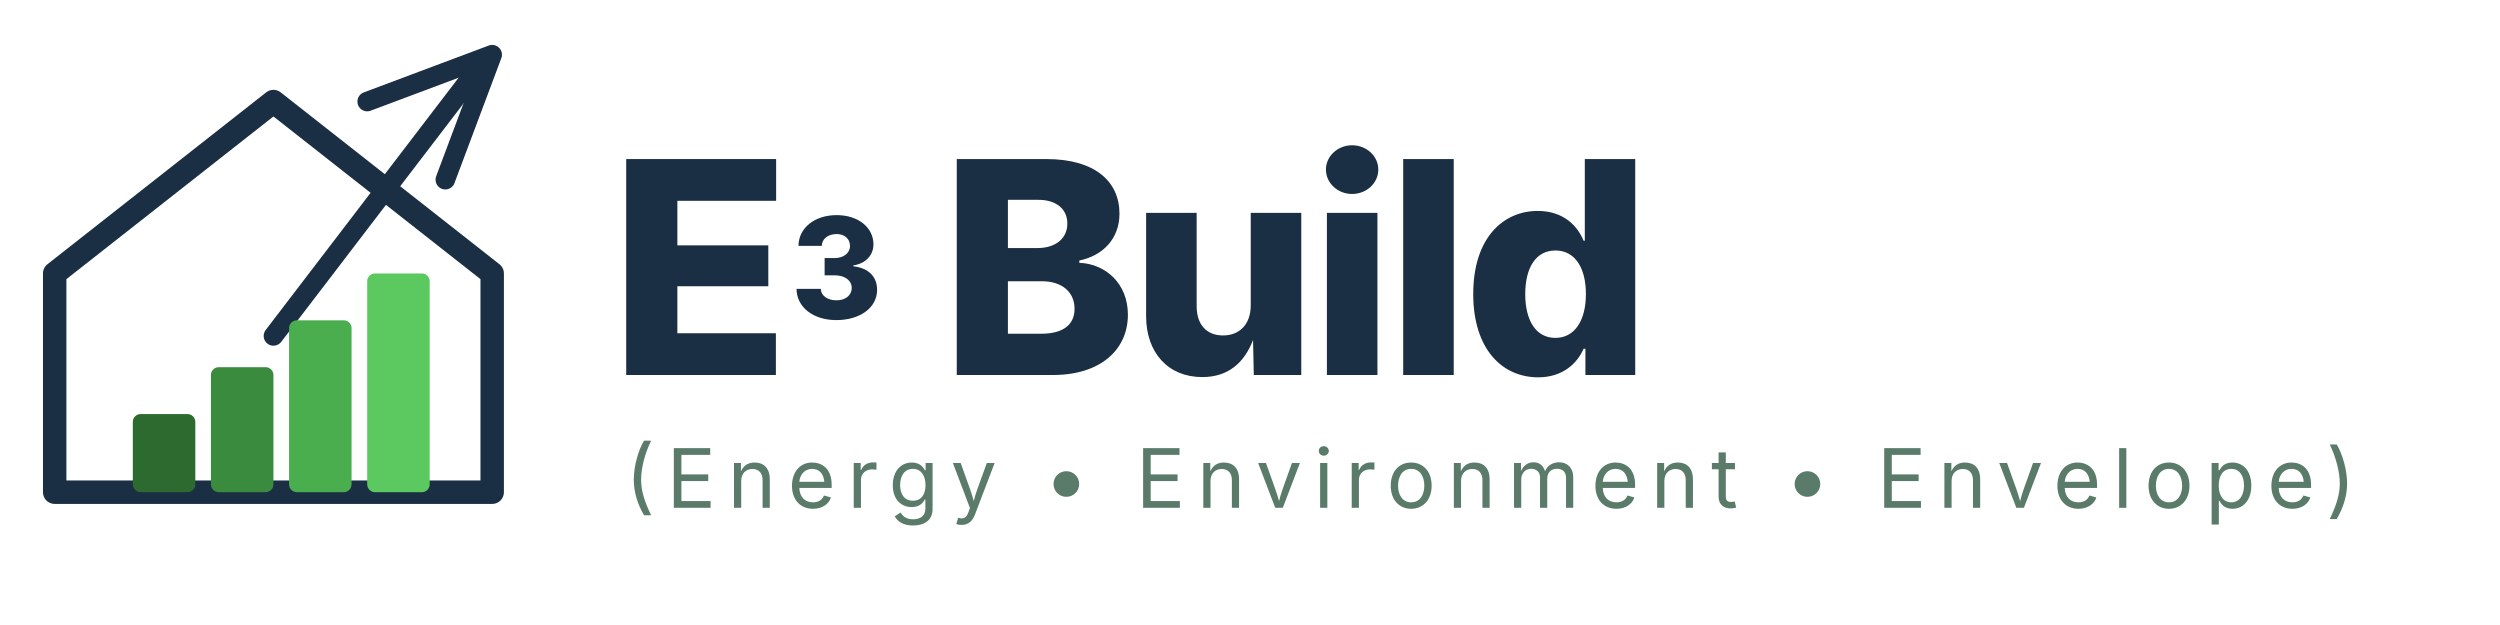
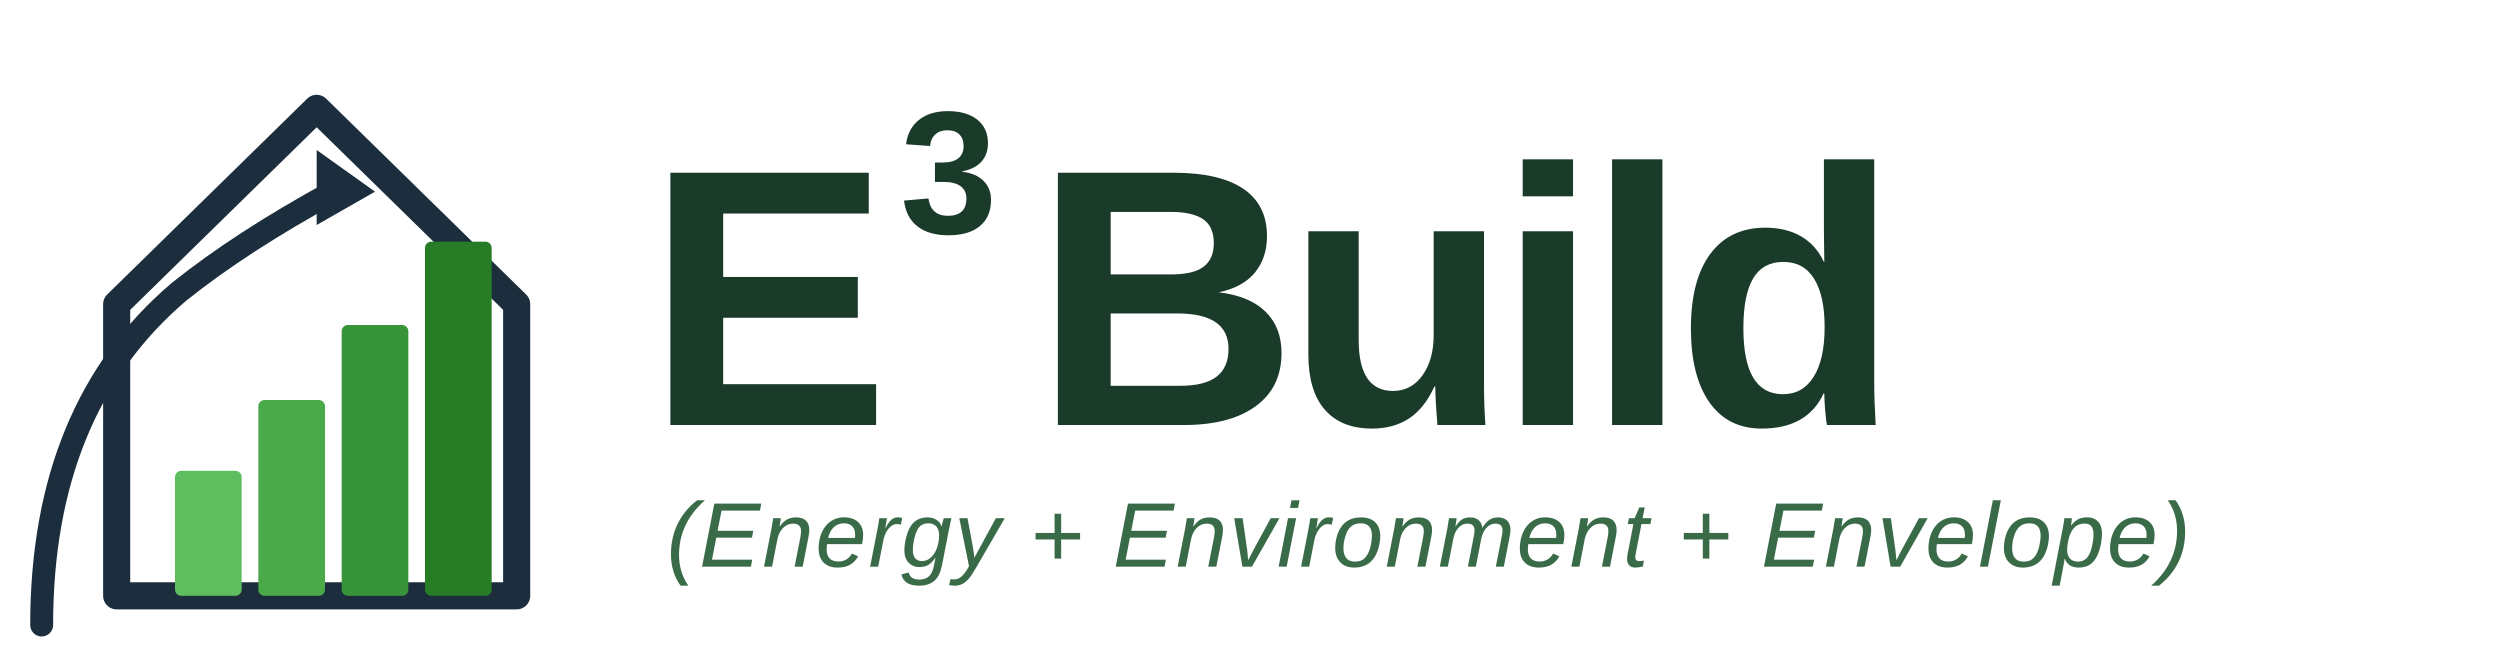
- <svg xmlns="http://www.w3.org/2000/svg" viewBox="0 0 320 80" width="320" height="80">
-   <g transform="translate(5, 5)">
-     <path d="M2 58 L2 30 L30 8 L58 30 L58 58 Z" fill="none" stroke="#1a2e44" stroke-width="3" stroke-linejoin="round" />
-     <path d="M42 8 L58 2 L52 18" fill="none" stroke="#1a2e44" stroke-width="2.5" stroke-linecap="round" stroke-linejoin="round" />
-     <line x1="30" y1="38" x2="56" y2="4" stroke="#1a2e44" stroke-width="2.5" stroke-linecap="round" />
-     <rect x="12" y="48" width="8" height="10" rx="1" fill="#2d6a30" />
-     <rect x="22" y="42" width="8" height="16" rx="1" fill="#3a8b3e" />
-     <rect x="32" y="36" width="8" height="22" rx="1" fill="#4aad4e" />
-     <rect x="42" y="30" width="8" height="28" rx="1" fill="#5cc960" />
+ <svg xmlns="http://www.w3.org/2000/svg" viewBox="0 0 600 160" fill="none">
+   <g transform="translate(8, 8)">
+     <path d="M20 135 L20 65 L68 18 L116 65 L116 135 Z" stroke="#1c2e3d" stroke-width="6.5" fill="none" stroke-linejoin="round" stroke-linecap="round" />
+     <path d="M2 142 Q2 90, 35 62 Q50 50, 72 38" stroke="#1c2e3d" stroke-width="5.5" fill="none" stroke-linecap="round" />
+     <polygon points="68,28 82,38 68,46" fill="#1c2e3d" />
+     <rect x="34" y="105" width="16" height="30" rx="1.5" fill="#5ebd5e" />
+     <rect x="54" y="88" width="16" height="47" rx="1.5" fill="#4aaa4a" />
+     <rect x="74" y="70" width="16" height="65" rx="1.5" fill="#389438" />
+     <rect x="94" y="50" width="16" height="85" rx="1.5" fill="#267d26" />
  </g>
-   <text x="78" y="48" font-family="'Inter', 'Segoe UI', Arial, sans-serif" font-weight="800" font-size="38" fill="#1a2e44" letter-spacing="-1">
-     E<tspan baseline-shift="super" font-size="18">3</tspan> Build
-   </text>
-   <text x="80" y="65" font-family="'Inter', 'Segoe UI', Arial, sans-serif" font-weight="400" font-size="10.5" fill="#5a7a6a" letter-spacing="1.5">
-     (Energy • Environment • Envelope)
-   </text>
+   <text x="155" y="102" font-family="'Arial Black', 'Helvetica Neue', Arial, sans-serif" font-weight="900" font-size="88" fill="#1a3a2a" letter-spacing="-3">E</text>
+   <text x="216" y="56" font-family="'Arial Black', 'Helvetica Neue', Arial, sans-serif" font-weight="900" font-size="42" fill="#1a3a2a">3</text>
+   <text x="248" y="102" font-family="'Arial Black', 'Helvetica Neue', Arial, sans-serif" font-weight="900" font-size="88" fill="#1a3a2a" letter-spacing="-3">Build</text>
+   <text x="160" y="136" font-family="Arial, Helvetica, sans-serif" font-weight="500" font-size="22" fill="#3a6b48" letter-spacing="0.5" font-style="italic">(Energy + Environment + Envelope)</text>
</svg>
